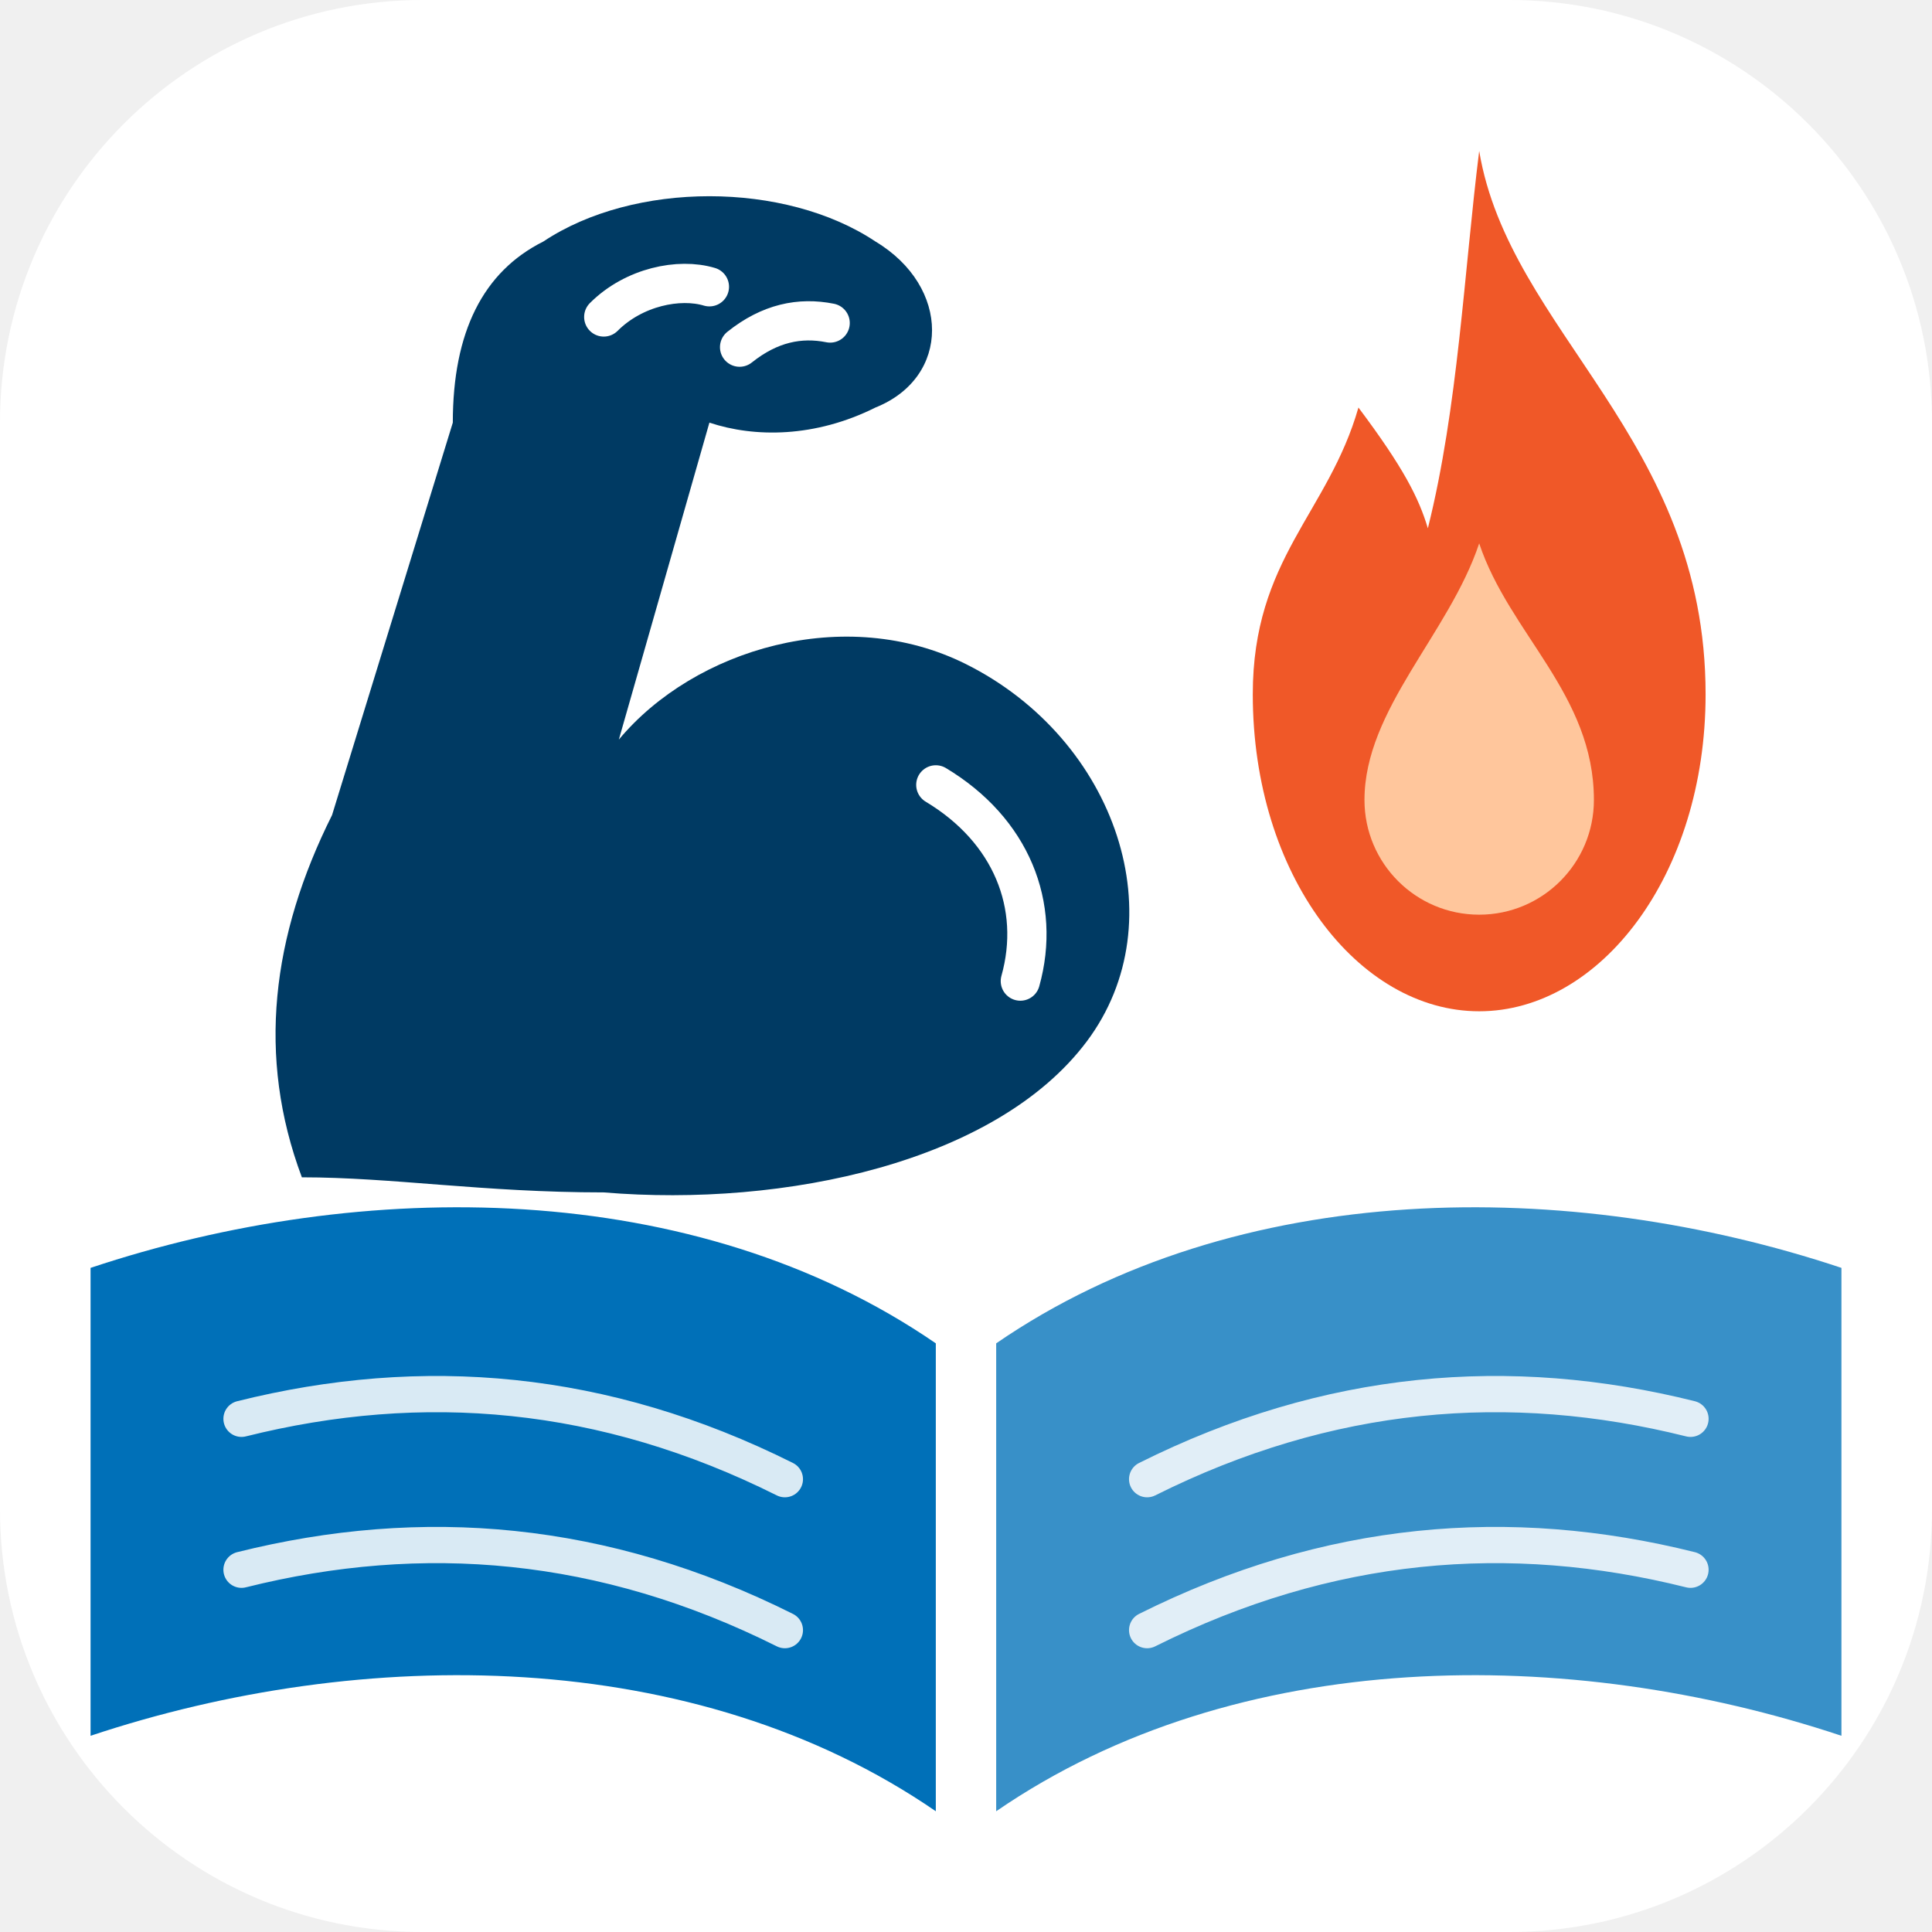
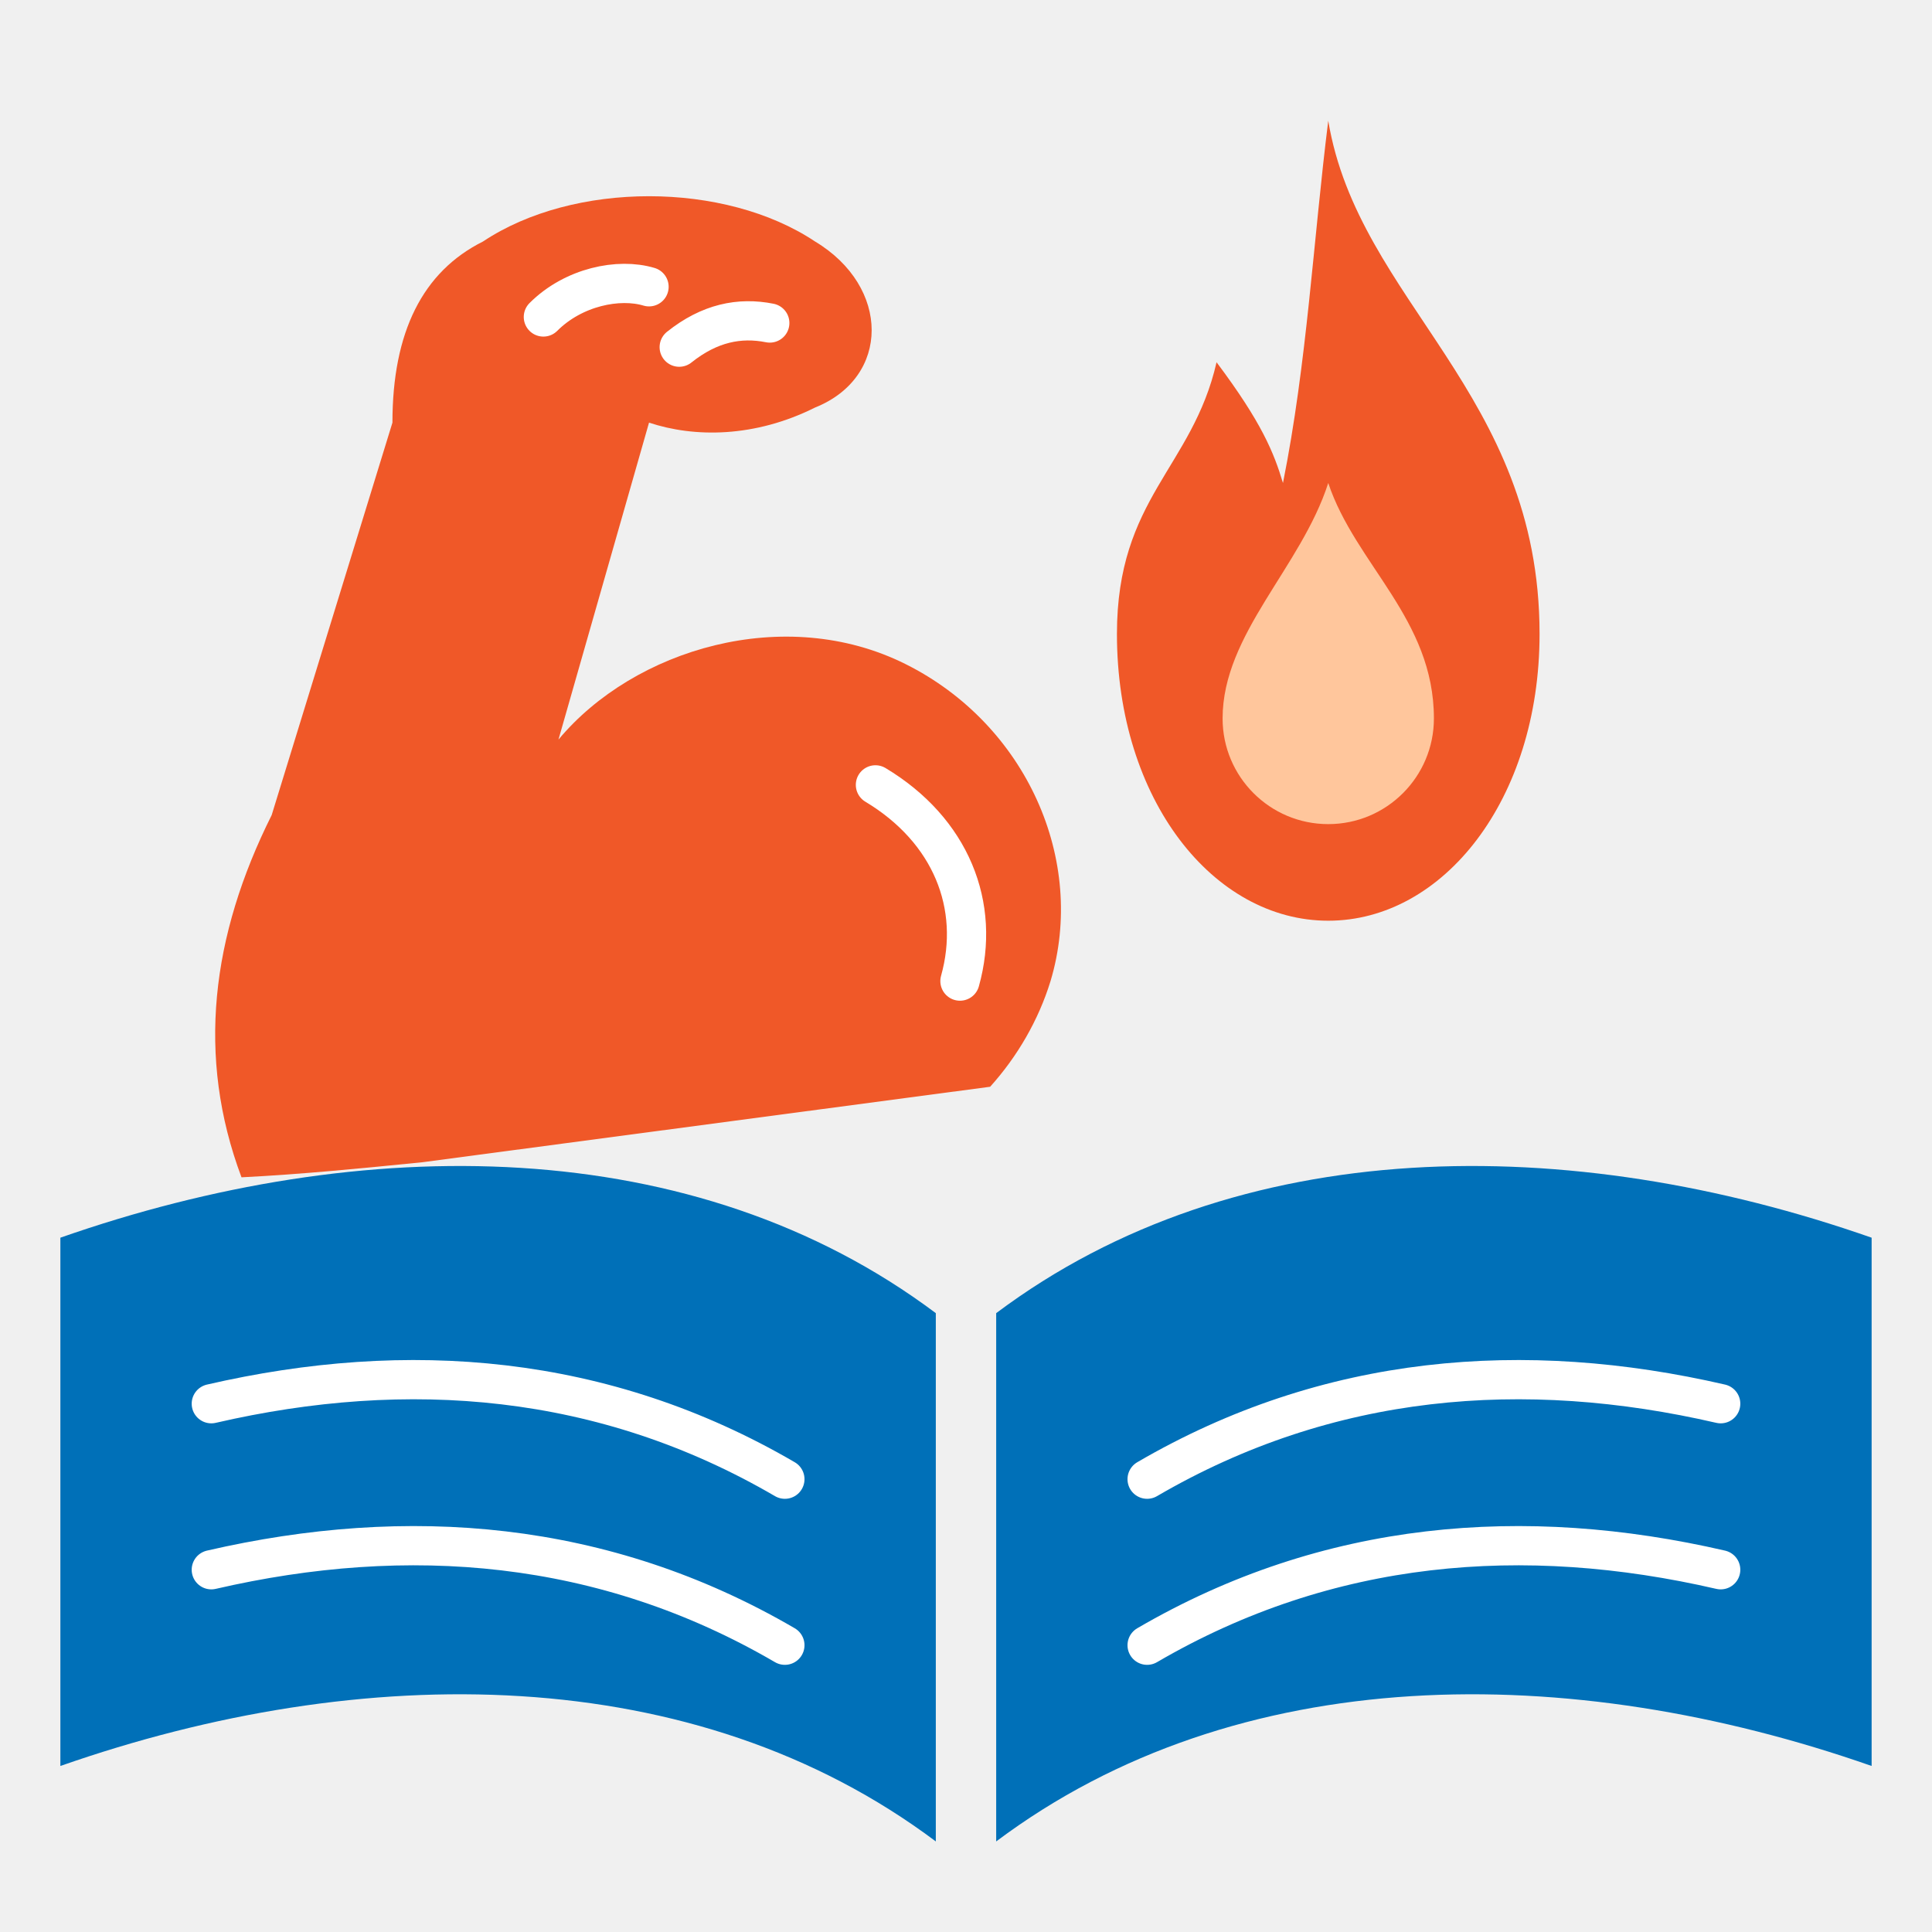
- <svg xmlns="http://www.w3.org/2000/svg" viewBox="0 0 64 64" role="img" aria-label="Logo Mury Kuswari: lengan kuat dan nyala api di atas buku terbuka">
-   <rect width="64" height="64" rx="14" fill="#fff" />
-   <path d="M49 5c1 6 7.500 9.500 7.500 18 0 6-3.500 10.500-7.500 10.500S41.500 29 41.500 23c0-4.500 2.500-6 3.500-9.500 1.500 2 2 3 2.300 4C48.300 13.500 48.500 9 49 5z" fill="#f05828" />
-   <path d="M49 18c1 3 3.800 5 3.800 8.500a3.800 3.800 0 0 1-7.600 0c0-3 2.800-5.500 3.800-8.500z" fill="#ffc69c" />
-   <path d="M10 39c-1.500-4-1-8 1-12l4-13c0-3 1-5 3-6 3-2 8-2 11 0 2.500 1.500 2.500 4.500 0 5.500-2 1-4 1-5.500.5L20.500 24.500c2.500-3 7.500-4.500 11.500-2.500 5 2.500 7 8.500 4 12.500-3 4-10 5.500-16 5-4 0-7-.5-10-.5z" fill="#003a63" />
+ <svg xmlns="http://www.w3.org/2000/svg" viewBox="0 0 64 64" role="img" aria-label="Logo MK Mury Kuswari: lengan kuat dan nyala api di atas buku terbuka">
+   <path d="M44 4c1 6 7 9 7 17 0 5.500-3.200 9.500-7 9.500S37 26.500 37 21c0-4.500 2.500-5.500 3.300-9 1.500 2 1.900 3 2.200 4 .8-4 1-8 1.500-12z" fill="#f05828" />
+   <path d="M44 16c.9 2.700 3.500 4.500 3.500 7.800a3.500 3.500 0 0 1-7 0c0-2.800 2.600-5 3.500-7.800z" fill="#ffc69c" />
+   <path d="M8 39c-1.500-4-1-8 1-12l4-13c0-3 1-5 3-6 3-2 8-2 11 0 2.500 1.500 2.500 4.500 0 5.500-2 1-4 1-5.500.5l-3 10.500c2.500-3 7.500-4.500 11.500-2.500 4 2 6 6.500 4.800 10.500-.4 1.300-1.100 2.500-2 3.500L14 38.500c-2 .2-4 .4-6 .5z" fill="#f05828" />
  <g fill="none" stroke="#fff" stroke-width="1.300" stroke-linecap="round">
-     <path d="M20 10.500c1-1 2.500-1.300 3.500-1M24.500 11.500c1-.8 2-1 3-.8" />
-     <path d="M31 26c2.500 1.500 3.500 4 2.800 6.500" />
+     <path d="M18 10.500c1-1 2.500-1.300 3.500-1M22.500 11.500c1-.8 2-1 3-.8" />
+     <path d="M29 26c2.500 1.500 3.500 4 2.800 6.500" />
  </g>
-   <path d="M3 42c9-3 20-3 28 2.500V60c-8-5.500-19-5.500-28-2.500z" fill="#0070b8" />
-   <path d="M61 42c-9-3-20-3-28 2.500V60c8-5.500 19-5.500 28-2.500z" fill="#3890c8" />
-   <g fill="none" stroke="#fff" stroke-width="1.200" stroke-linecap="round" opacity=".85">
-     <path d="M8 47c6-1.500 12-1 18 2M8 52c6-1.500 12-1 18 2M56 47c-6-1.500-12-1-18 2M56 52c-6-1.500-12-1-18 2" />
+   <path d="M2 41c10-3.500 21-3.500 29 2.500V61C23 55 12 55 2 58.500z" fill="#0070b8" />
+   <path d="M62 41c-10-3.500-21-3.500-29 2.500V61c8-6 19-6 29-2.500z" fill="#0070b8" />
+   <g fill="none" stroke="#fff" stroke-width="1.300" stroke-linecap="round">
+     <path d="M7 46.500c6.500-1.500 13-1 19 2.500M7 52c6.500-1.500 13-1 19 2.500M57 46.500c-6.500-1.500-13-1-19 2.500M57 52c-6.500-1.500-13-1-19 2.500" />
  </g>
</svg>
